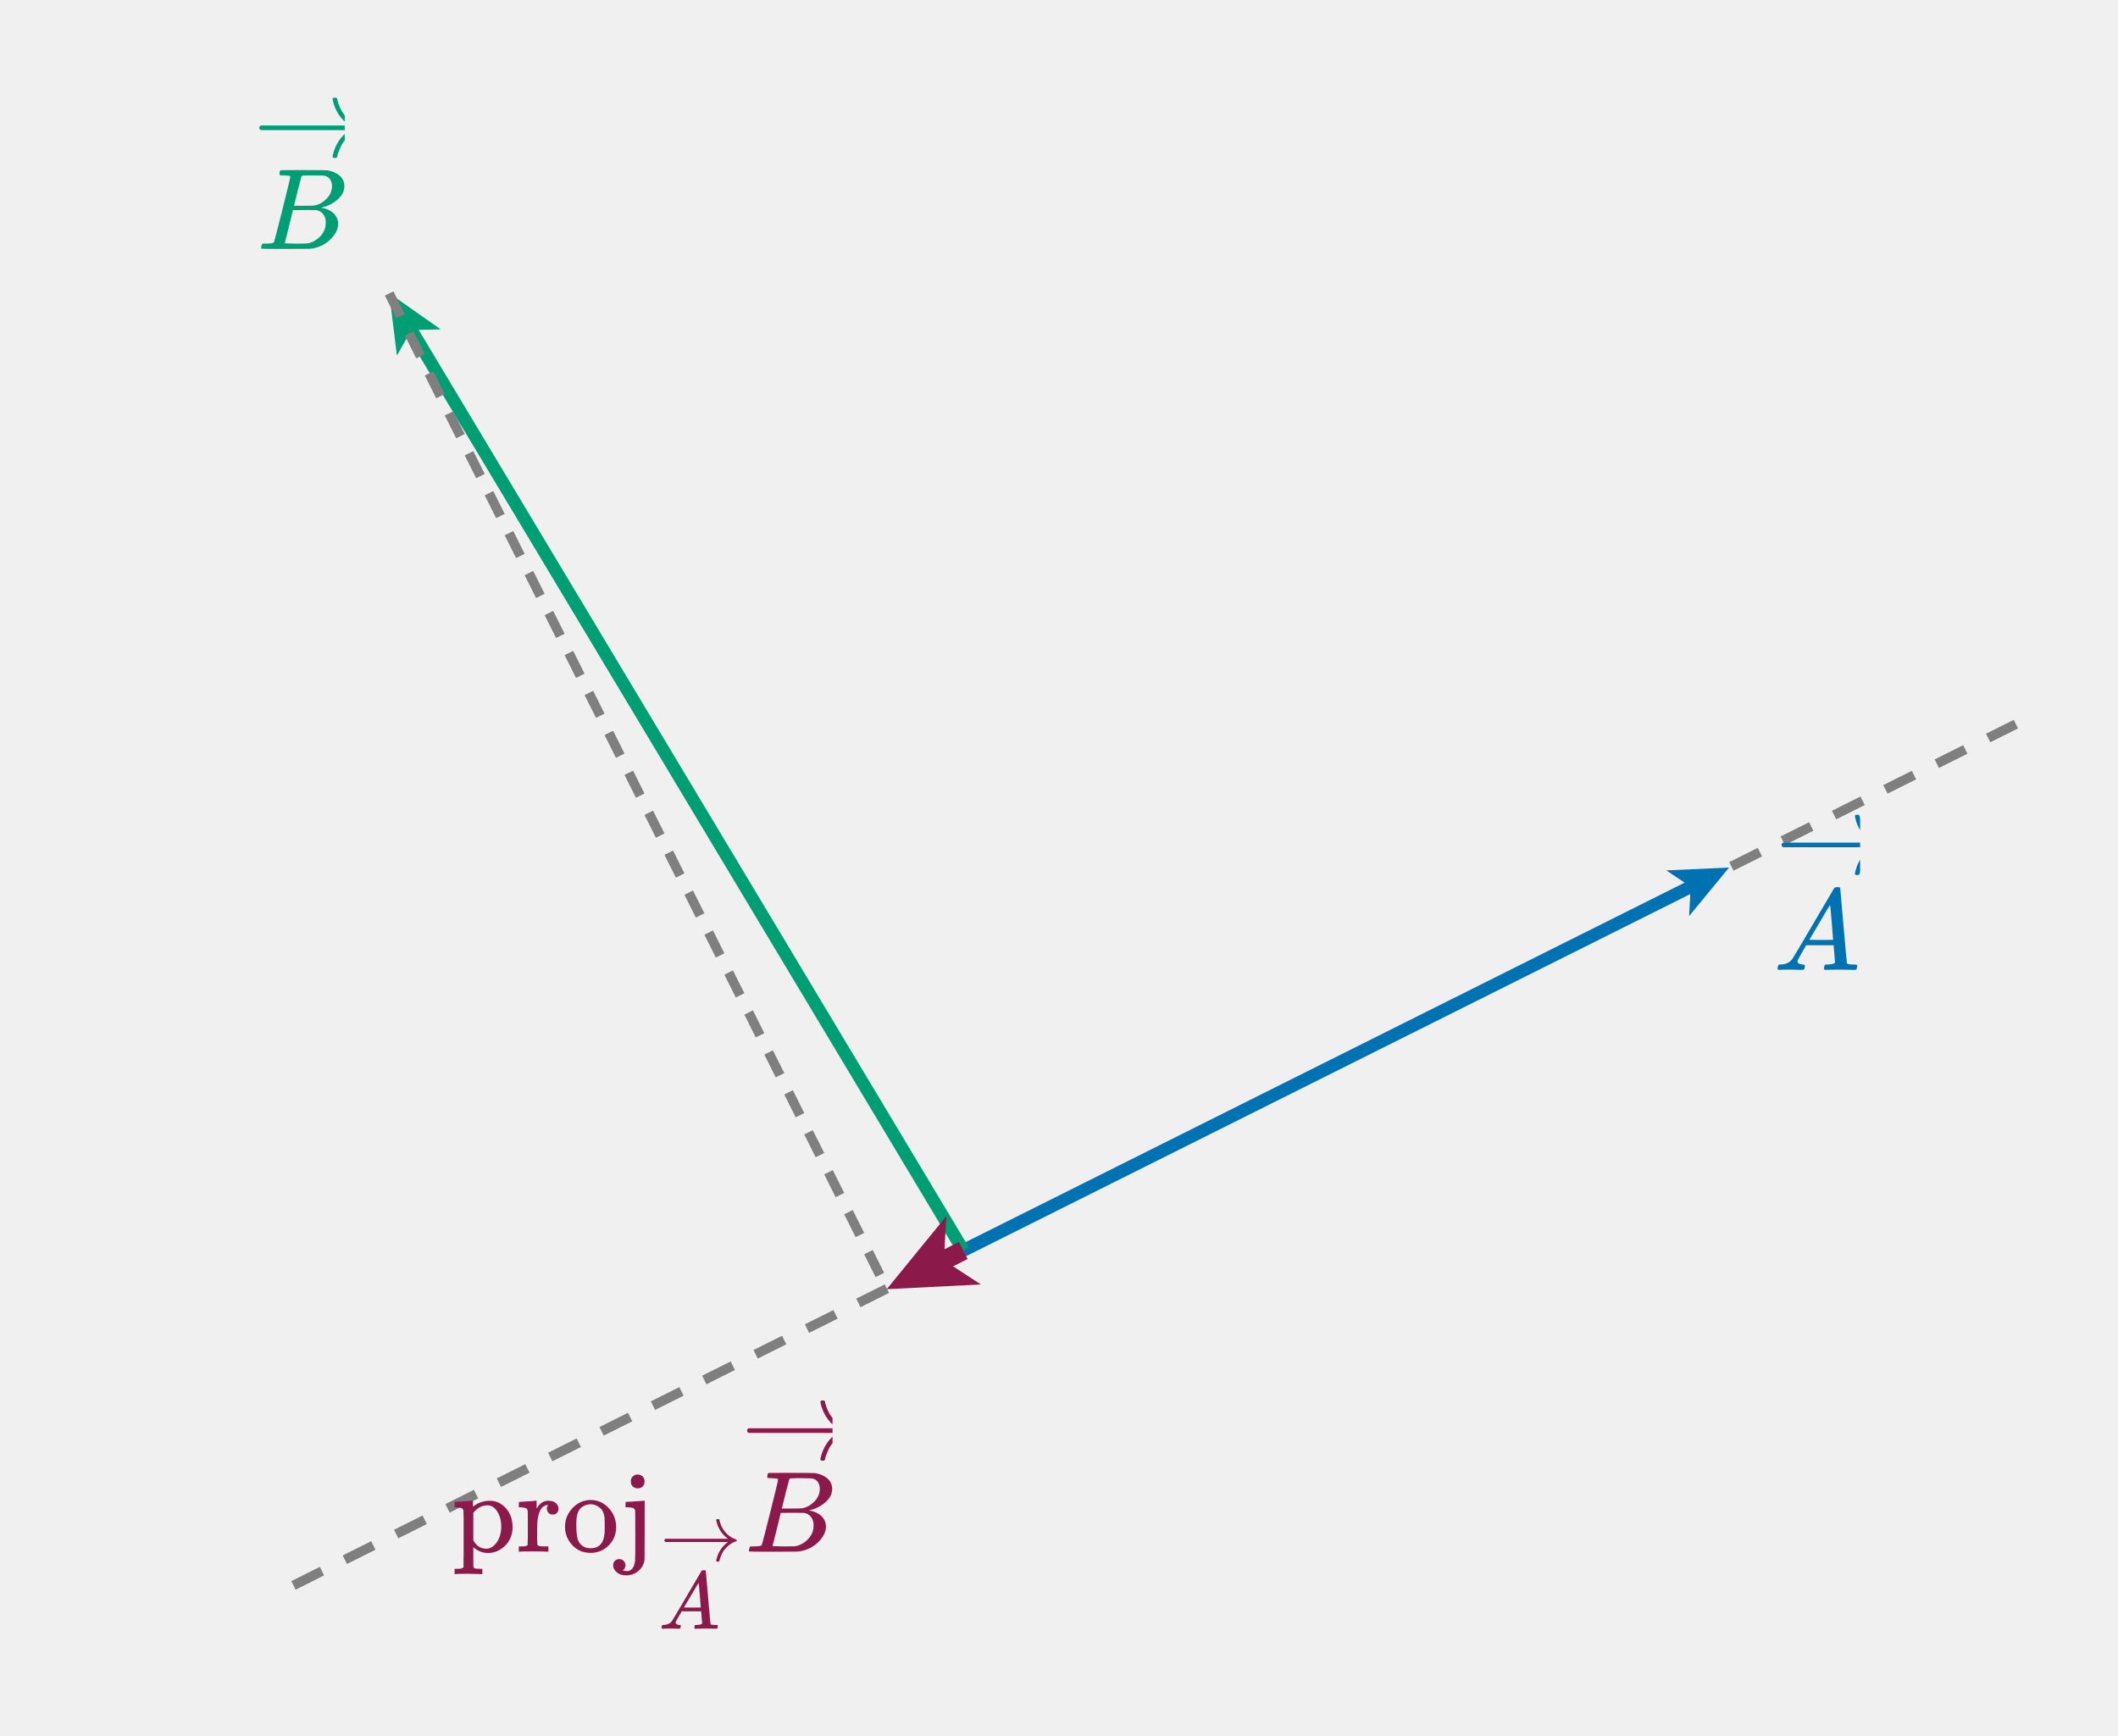
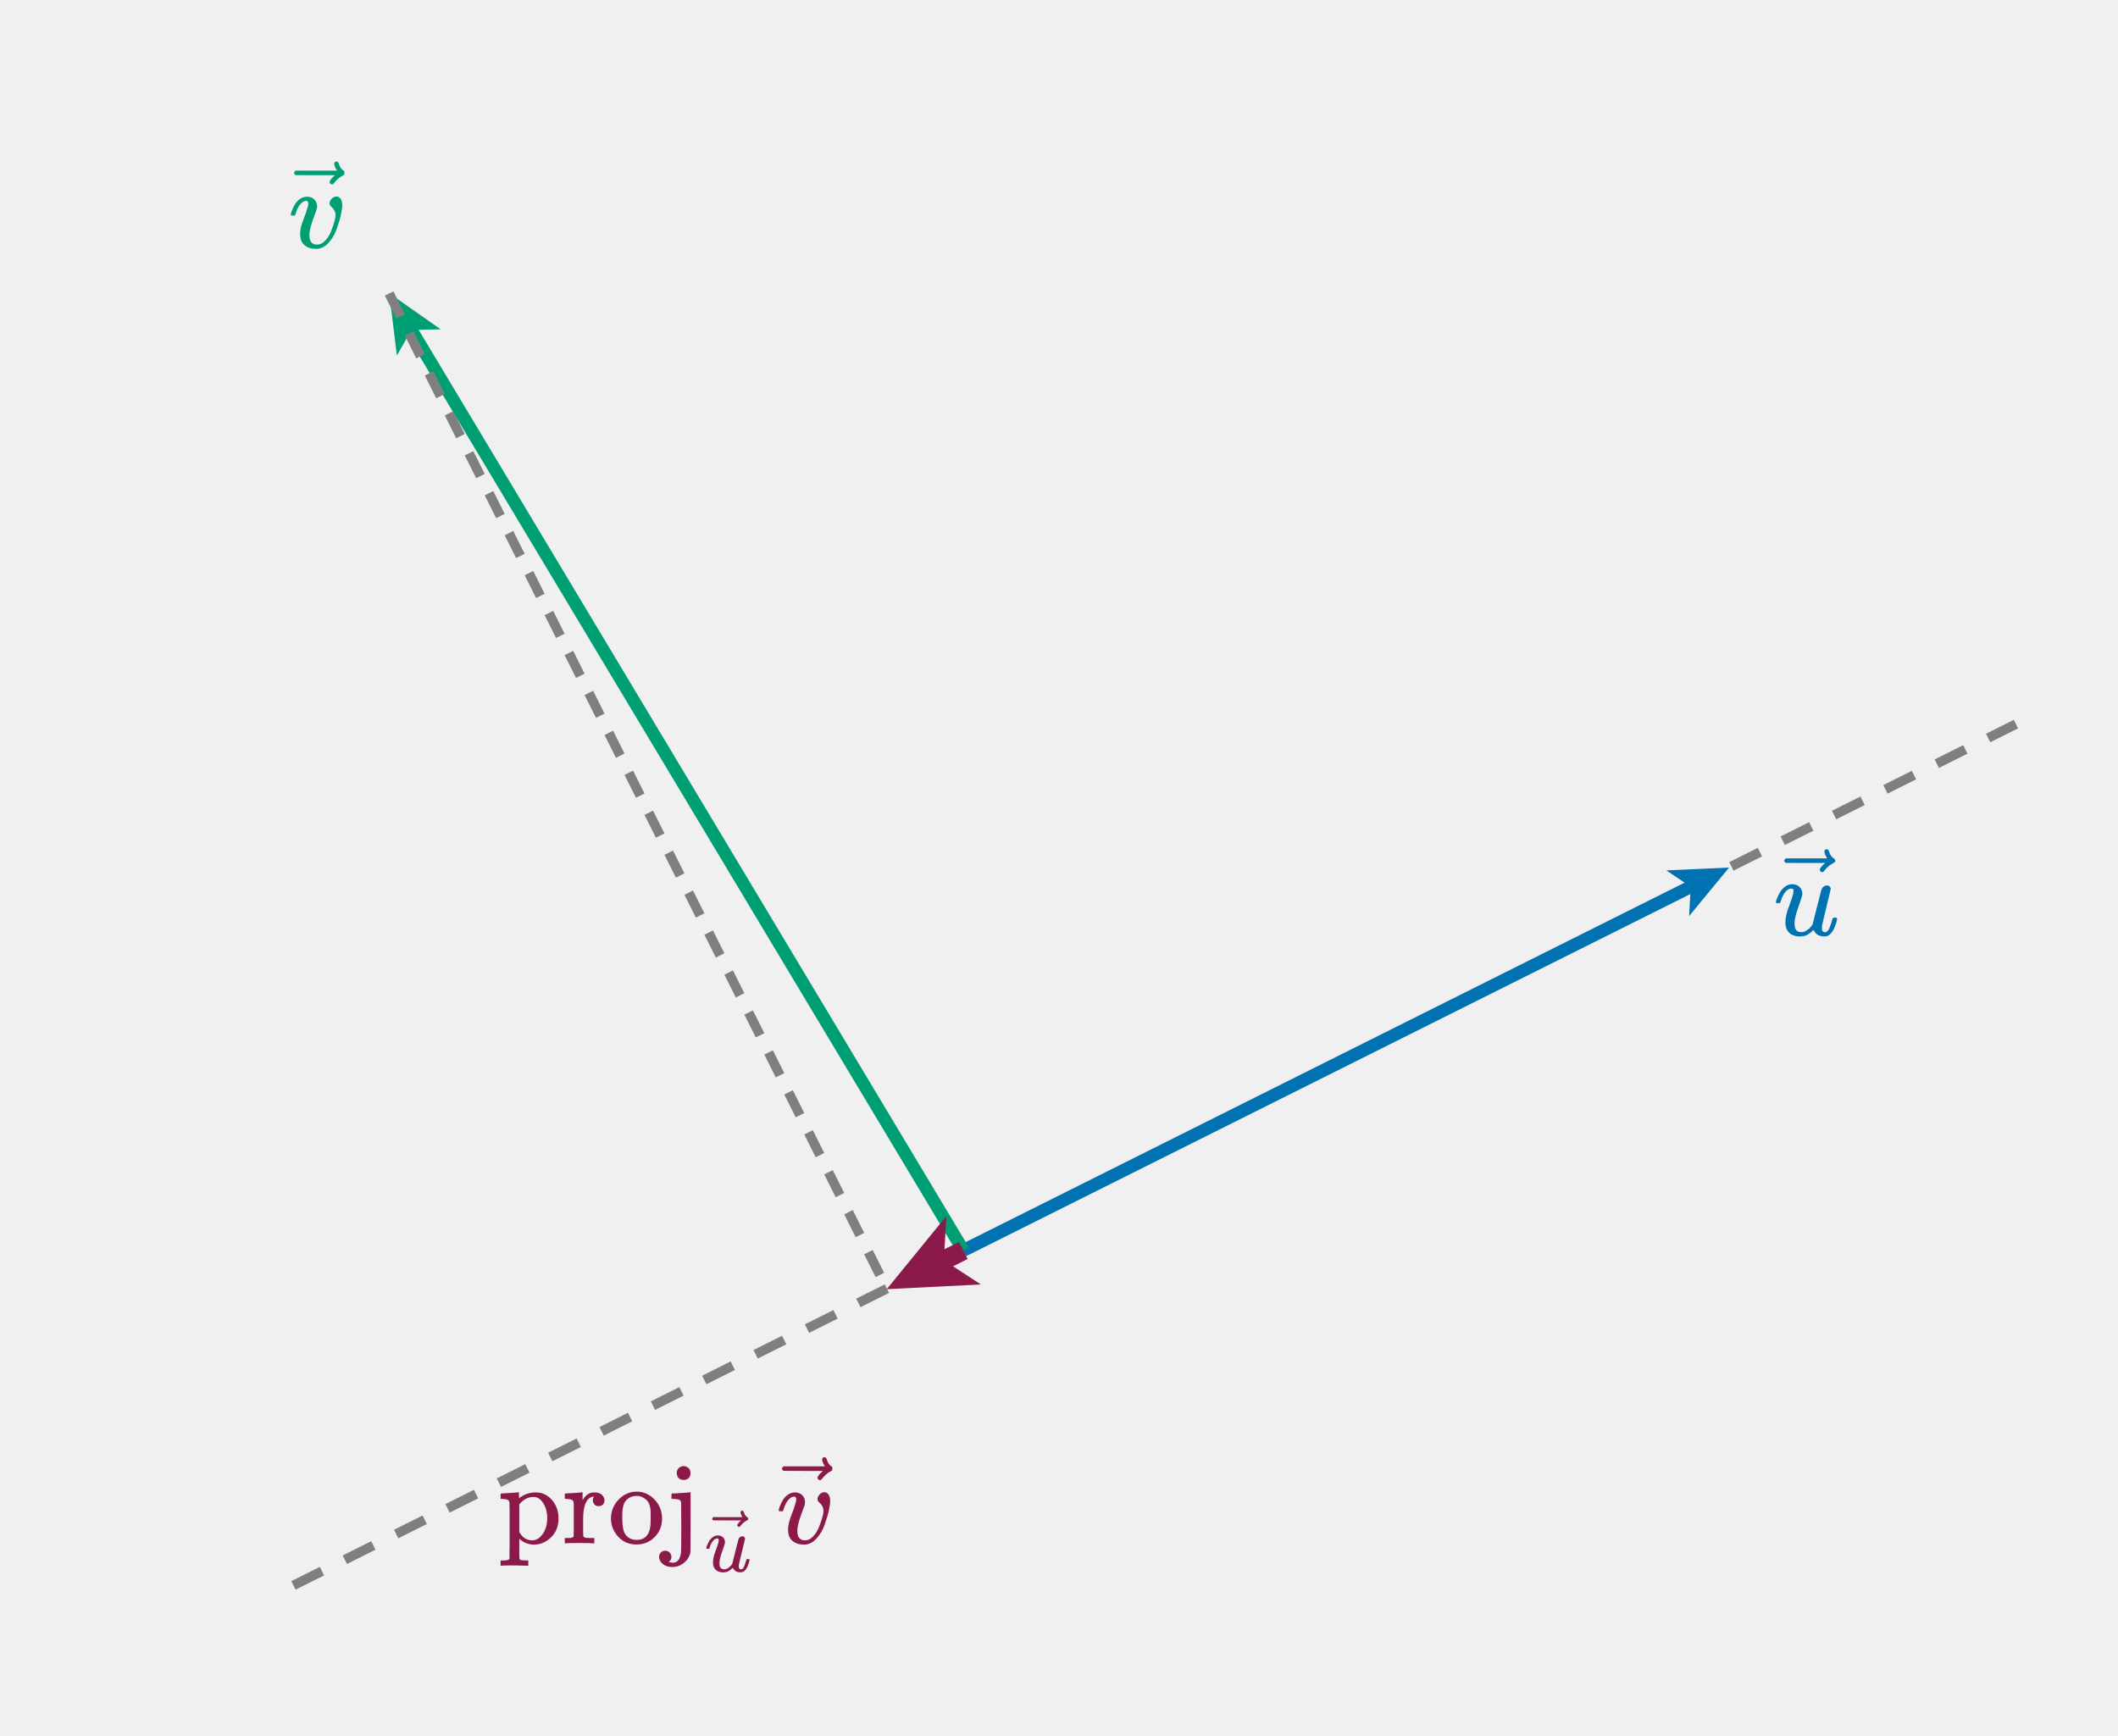
<svg xmlns="http://www.w3.org/2000/svg" xmlns:xlink="http://www.w3.org/1999/xlink" id="prefigure-m2b-1b-figure" width="332" height="272" viewBox="0 0 332 272">
  <defs>
    <clipPath id="prefigure-m2b-1b-__clipPath-0">
      <rect x="16.0" y="16.0" width="300.0" height="240.0" />
    </clipPath>
    <clipPath id="prefigure-m2b-1b-__clipPath-1">
      <rect x="16.0" y="16.0" width="300.0" height="240.0" />
    </clipPath>
    <marker id="prefigure-m2b-1b-arrow-head-end-2_None_24_60-h0072B2" markerWidth="9.0" markerHeight="8.0" markerUnits="userSpaceOnUse" orient="auto" refX="6.5" refY="4.0">
      <path d="M 9.0 4.0L 0.0 8.0L 1.7 5.0L 1.7 3.0L 0.0 0.0Z" fill="#0072B2" stroke="none" />
    </marker>
    <marker id="prefigure-m2b-1b-arrow-head-end-2_None_24_60-h0072B2-outline" markerWidth="13.0" markerHeight="12.0" markerUnits="userSpaceOnUse" orient="auto" refX="8.5" refY="6.0">
      <path d="M 11.8 7.8 L 2.8 11.8 A 2 2 0 0 1 0.0 10.0 L 0.0 2.0 A 2 2 0 0 1 2.8 0.2 L 11.8 4.2 A 2 2 0 0 1 11.8 7.8 Z" fill="white" stroke="none" />
    </marker>
    <marker id="prefigure-m2b-1b-arrow-head-end-2_None_24_60-h009E73" markerWidth="9.0" markerHeight="8.0" markerUnits="userSpaceOnUse" orient="auto" refX="6.5" refY="4.0">
      <path d="M 9.0 4.0L 0.0 8.0L 1.7 5.0L 1.7 3.0L 0.0 0.0Z" fill="#009E73" stroke="none" />
    </marker>
    <marker id="prefigure-m2b-1b-arrow-head-end-2_None_24_60-h009E73-outline" markerWidth="13.0" markerHeight="12.0" markerUnits="userSpaceOnUse" orient="auto" refX="8.5" refY="6.0">
      <path d="M 11.8 7.8 L 2.8 11.8 A 2 2 0 0 1 0.0 10.0 L 0.0 2.0 A 2 2 0 0 1 2.8 0.2 L 11.8 4.2 A 2 2 0 0 1 11.8 7.8 Z" fill="white" stroke="none" />
    </marker>
    <marker id="prefigure-m2b-1b-arrow-head-end-3_None_24_60-h8B1A4A" markerWidth="13.5" markerHeight="12.0" markerUnits="userSpaceOnUse" orient="auto" refX="9.8" refY="6.0">
      <path d="M 13.5 6.0L 0.0 12.0L 2.6 7.5L 2.6 4.5L 0.0 0.0Z" fill="#8B1A4A" stroke="none" />
    </marker>
    <marker id="prefigure-m2b-1b-arrow-head-end-3_None_24_60-h8B1A4A-outline" markerWidth="17.5" markerHeight="16.0" markerUnits="userSpaceOnUse" orient="auto" refX="11.8" refY="8.0">
      <path d="M 16.3 9.8 L 2.8 15.8 A 2 2 0 0 1 0.0 14.0 L 0.0 2.0 A 2 2 0 0 1 2.8 0.2 L 16.3 6.2 A 2 2 0 0 1 16.3 9.8 Z" fill="white" stroke="none" />
    </marker>
    <marker id="prefigure-m2b-1b-arrow-head-start-2_None_24_60-h0072B2" markerWidth="9.0" markerHeight="8.0" markerUnits="userSpaceOnUse" orient="auto" refX="2.5" refY="4.0">
      <g transform="rotate(180, 4.5, 4.0)">
        <path d="M 9.0 4.0L 0.0 8.0L 1.7 5.0L 1.7 3.0L 0.0 0.0Z" fill="#0072B2" stroke="none" />
      </g>
    </marker>
    <marker id="prefigure-m2b-1b-arrow-head-start-2_None_24_60-h0072B2-outline" markerWidth="13.0" markerHeight="12.0" markerUnits="userSpaceOnUse" orient="auto" refX="4.5" refY="6.0">
      <g transform="rotate(180, 6.5, 6.0)">
        <path d="M 11.8 7.8 L 2.8 11.8 A 2 2 0 0 1 0.0 10.0 L 0.0 2.0 A 2 2 0 0 1 2.8 0.2 L 11.8 4.2 A 2 2 0 0 1 11.8 7.8 Z" fill="white" stroke="none" />
      </g>
    </marker>
    <marker id="prefigure-m2b-1b-arrow-head-start-2_None_24_60-h009E73" markerWidth="9.0" markerHeight="8.0" markerUnits="userSpaceOnUse" orient="auto" refX="2.5" refY="4.0">
      <g transform="rotate(180, 4.5, 4.0)">
        <path d="M 9.0 4.0L 0.0 8.0L 1.7 5.0L 1.7 3.0L 0.0 0.0Z" fill="#009E73" stroke="none" />
      </g>
    </marker>
    <marker id="prefigure-m2b-1b-arrow-head-start-2_None_24_60-h009E73-outline" markerWidth="13.0" markerHeight="12.0" markerUnits="userSpaceOnUse" orient="auto" refX="4.5" refY="6.0">
      <g transform="rotate(180, 6.5, 6.0)">
        <path d="M 11.8 7.8 L 2.8 11.8 A 2 2 0 0 1 0.0 10.0 L 0.0 2.0 A 2 2 0 0 1 2.8 0.2 L 11.8 4.2 A 2 2 0 0 1 11.8 7.8 Z" fill="white" stroke="none" />
      </g>
    </marker>
    <marker id="prefigure-m2b-1b-arrow-head-start-3_None_24_60-h8B1A4A" markerWidth="13.5" markerHeight="12.0" markerUnits="userSpaceOnUse" orient="auto" refX="3.7" refY="6.0">
      <g transform="rotate(180, 6.75, 6.0)">
        <path d="M 13.5 6.0L 0.0 12.0L 2.6 7.5L 2.6 4.5L 0.0 0.0Z" fill="#8B1A4A" stroke="none" />
      </g>
    </marker>
    <marker id="prefigure-m2b-1b-arrow-head-start-3_None_24_60-h8B1A4A-outline" markerWidth="17.5" markerHeight="16.0" markerUnits="userSpaceOnUse" orient="auto" refX="5.7" refY="8.0">
      <g transform="rotate(180, 8.75, 8.0)">
        <path d="M 16.3 9.8 L 2.8 15.8 A 2 2 0 0 1 0.0 14.0 L 0.0 2.0 A 2 2 0 0 1 2.8 0.2 L 16.3 6.2 A 2 2 0 0 1 16.3 9.8 Z" fill="white" stroke="none" />
      </g>
    </marker>
  </defs>
  <line id="prefigure-m2b-1b-pb-axis" x1="46.0" y1="248.5" x2="316.0" y2="113.5" stroke="#7F7F7F" stroke-width="1.5" stroke-dasharray="5 4" fill="none" />
  <path id="prefigure-m2b-1b-pb-A" stroke="#0072B2" stroke-width="2" fill="none" marker-end="url(#prefigure-m2b-1b-arrow-head-end-2_None_24_60-h0072B2)" d="M 151.0 196.0 L 268.8 137.1" />
  <path id="prefigure-m2b-1b-pb-B" stroke="#009E73" stroke-width="2" fill="none" marker-end="url(#prefigure-m2b-1b-arrow-head-end-2_None_24_60-h009E73)" d="M 151.0 196.0 L 62.3 48.1" />
  <path id="prefigure-m2b-1b-pb-P" stroke="#8B1A4A" stroke-width="3" fill="none" marker-end="url(#prefigure-m2b-1b-arrow-head-end-3_None_24_60-h8B1A4A)" d="M 151.0 196.0 L 142.3 200.4" />
  <line id="prefigure-m2b-1b-pb-drop" x1="61.0" y1="46.0" x2="139.0" y2="202.0" stroke="#7F7F7F" stroke-width="1.5" stroke-dasharray="4 3" fill="none" />
-   <g id="prefigure-m2b-1b-pb-Al" transform="translate(278.0,139.0) translate(0.0,-13.1)">
+   <g id="prefigure-m2b-1b-pb-Al" transform="translate(278.0,139.0) translate(0.0,-7.7)">
    <g id="prefigure-m2b-1b-__g-0">
-       <svg style="vertical-align: 0.000px; color:#0072B2" width="13.576px" height="26.120px" role="img" focusable="false" viewBox="0 -1443 750 1443" x="0.0" y="0.0">
+       <svg style="vertical-align: -0.200px; color:#0072B2" width="10.352px" height="15.496px" role="img" focusable="false" viewBox="0 -845 572 856" x="0.0" y="0.0">
        <defs>
-           <path id="prefigure-m2b-1b-MJX-2-TEX-I-1D434" d="M208 74Q208 50 254 46Q272 46 272 35Q272 34 270 22Q267 8 264 4T251 0Q249 0 239 0T205 1T141 2Q70 2 50 0H42Q35 7 35 11Q37 38 48 46H62Q132 49 164 96Q170 102 345 401T523 704Q530 716 547 716H555H572Q578 707 578 706L606 383Q634 60 636 57Q641 46 701 46Q726 46 726 36Q726 34 723 22Q720 7 718 4T704 0Q701 0 690 0T651 1T578 2Q484 2 455 0H443Q437 6 437 9T439 27Q443 40 445 43L449 46H469Q523 49 533 63L521 213H283L249 155Q208 86 208 74ZM516 260Q516 271 504 416T490 562L463 519Q447 492 400 412L310 260L413 259Q516 259 516 260Z" />
-           <path id="prefigure-m2b-1b-MJX-2-TEX-N-2192" d="M56 237T56 250T70 270H835Q719 357 692 493Q692 494 692 496T691 499Q691 511 708 511H711Q720 511 723 510T729 506T732 497T735 481T743 456Q765 389 816 336T935 261Q944 258 944 250Q944 244 939 241T915 231T877 212Q836 186 806 152T761 85T740 35T732 4Q730 -6 727 -8T711 -11Q691 -11 691 0Q691 7 696 25Q728 151 835 230H70Q56 237 56 250Z" />
+           <path id="prefigure-m2b-1b-MJX-2-TEX-I-1D462" d="M21 287Q21 295 30 318T55 370T99 420T158 442Q204 442 227 417T250 358Q250 340 216 246T182 105Q182 62 196 45T238 27T291 44T328 78L339 95Q341 99 377 247Q407 367 413 387T427 416Q444 431 463 431Q480 431 488 421T496 402L420 84Q419 79 419 68Q419 43 426 35T447 26Q469 29 482 57T512 145Q514 153 532 153Q551 153 551 144Q550 139 549 130T540 98T523 55T498 17T462 -8Q454 -10 438 -10Q372 -10 347 46Q345 45 336 36T318 21T296 6T267 -6T233 -11Q189 -11 155 7Q103 38 103 113Q103 170 138 262T173 379Q173 380 173 381Q173 390 173 393T169 400T158 404H154Q131 404 112 385T82 344T65 302T57 280Q55 278 41 278H27Q21 284 21 287Z" />
+           <path id="prefigure-m2b-1b-MJX-2-TEX-N-20D7" d="M377 694Q377 702 382 708T397 714Q404 714 409 709Q414 705 419 690Q429 653 460 633Q471 626 471 615Q471 606 468 603T454 594Q411 572 379 531Q377 529 374 525T369 519T364 517T357 516Q350 516 344 521T337 536Q337 555 384 595H213L42 596Q29 605 29 615Q29 622 42 635H401Q377 673 377 694Z" />
        </defs>
        <g stroke="currentColor" fill="currentColor" stroke-width="0" transform="scale(1,-1)">
          <g data-mml-node="math">
-             <g data-mml-node="mover" data-semantic-type="overscore" data-semantic-role="latinletter" data-semantic-id="2" data-semantic-children="0,1" data-semantic-speech="ModifyingAbove upper A With right arrow">
-               <g data-mml-node="mi" data-semantic-type="identifier" data-semantic-role="latinletter" data-semantic-font="italic" data-semantic-annotation="clearspeak:simple" data-semantic-id="0" data-semantic-parent="2" data-semantic-speech="upper A" data-semantic-prefix="Base">
-                 <use data-c="1D434" xlink:href="#prefigure-m2b-1b-MJX-2-TEX-I-1D434" />
-               </g>
-               <g data-mml-node="mo" data-semantic-type="relation" data-semantic-role="overaccent" data-semantic-annotation="accent:arrow" data-semantic-id="1" data-semantic-parent="2" data-semantic-speech="right arrow" data-semantic-prefix="Overscript" transform="translate(514,832) translate(-500 0)">
-                 <use data-c="2192" xlink:href="#prefigure-m2b-1b-MJX-2-TEX-N-2192" />
+             <g data-mml-node="TeXAtom" data-mjx-texclass="ORD">
+               <g data-mml-node="mover" data-semantic-type="overscore" data-semantic-role="latinletter" data-semantic-id="2" data-semantic-children="0,1" data-semantic-attributes="texclass:ORD" data-semantic-speech="ModifyingAbove u With right arrow">
+                 <g data-mml-node="mi" data-semantic-type="identifier" data-semantic-role="latinletter" data-semantic-font="italic" data-semantic-annotation="clearspeak:simple" data-semantic-id="0" data-semantic-parent="2" data-semantic-speech="u" data-semantic-prefix="Base">
+                   <use data-c="1D462" xlink:href="#prefigure-m2b-1b-MJX-2-TEX-I-1D462" />
+                 </g>
+                 <g data-mml-node="mo" data-semantic-type="relation" data-semantic-role="overaccent" data-semantic-annotation="accent:arrow" data-semantic-id="1" data-semantic-parent="2" data-semantic-speech="right arrow" data-semantic-prefix="Overscript" transform="translate(313.8,31) translate(-250 0)">
+                   <use data-c="20D7" xlink:href="#prefigure-m2b-1b-MJX-2-TEX-N-20D7" />
+                 </g>
              </g>
            </g>
          </g>
        </g>
      </svg>
    </g>
  </g>
-   <g id="prefigure-m2b-1b-pb-Bl" transform="translate(54.0,39.0) translate(-13.7,-25.5)">
+   <g id="prefigure-m2b-1b-pb-Bl" transform="translate(54.0,39.0) translate(-8.8,-15.5)">
    <g id="prefigure-m2b-1b-__g-1">
-       <svg style="vertical-align: 0.000px; color:#009E73" width="13.736px" height="25.520px" role="img" focusable="false" viewBox="0 -1410 759 1410" x="0.0" y="0.0">
+       <svg style="vertical-align: -0.200px; color:#009E73" width="8.776px" height="15.512px" role="img" focusable="false" viewBox="0 -846 485 857" x="0.0" y="0.0">
        <defs>
-           <path id="prefigure-m2b-1b-MJX-3-TEX-I-1D435" d="M231 637Q204 637 199 638T194 649Q194 676 205 682Q206 683 335 683Q594 683 608 681Q671 671 713 636T756 544Q756 480 698 429T565 360L555 357Q619 348 660 311T702 219Q702 146 630 78T453 1Q446 0 242 0Q42 0 39 2Q35 5 35 10Q35 17 37 24Q42 43 47 45Q51 46 62 46H68Q95 46 128 49Q142 52 147 61Q150 65 219 339T288 628Q288 635 231 637ZM649 544Q649 574 634 600T585 634Q578 636 493 637Q473 637 451 637T416 636H403Q388 635 384 626Q382 622 352 506Q352 503 351 500L320 374H401Q482 374 494 376Q554 386 601 434T649 544ZM595 229Q595 273 572 302T512 336Q506 337 429 337Q311 337 310 336Q310 334 293 263T258 122L240 52Q240 48 252 48T333 46Q422 46 429 47Q491 54 543 105T595 229Z" />
-           <path id="prefigure-m2b-1b-MJX-3-TEX-N-2192" d="M56 237T56 250T70 270H835Q719 357 692 493Q692 494 692 496T691 499Q691 511 708 511H711Q720 511 723 510T729 506T732 497T735 481T743 456Q765 389 816 336T935 261Q944 258 944 250Q944 244 939 241T915 231T877 212Q836 186 806 152T761 85T740 35T732 4Q730 -6 727 -8T711 -11Q691 -11 691 0Q691 7 696 25Q728 151 835 230H70Q56 237 56 250Z" />
+           <path id="prefigure-m2b-1b-MJX-3-TEX-I-1D463" d="M173 380Q173 405 154 405Q130 405 104 376T61 287Q60 286 59 284T58 281T56 279T53 278T49 278T41 278H27Q21 284 21 287Q21 294 29 316T53 368T97 419T160 441Q202 441 225 417T249 361Q249 344 246 335Q246 329 231 291T200 202T182 113Q182 86 187 69Q200 26 250 26Q287 26 319 60T369 139T398 222T409 277Q409 300 401 317T383 343T365 361T357 383Q357 405 376 424T417 443Q436 443 451 425T467 367Q467 340 455 284T418 159T347 40T241 -11Q177 -11 139 22Q102 54 102 117Q102 148 110 181T151 298Q173 362 173 380Z" />
+           <path id="prefigure-m2b-1b-MJX-3-TEX-N-20D7" d="M377 694Q377 702 382 708T397 714Q404 714 409 709Q414 705 419 690Q429 653 460 633Q471 626 471 615Q471 606 468 603T454 594Q411 572 379 531Q377 529 374 525T369 519T364 517T357 516Q350 516 344 521T337 536Q337 555 384 595H213L42 596Q29 605 29 615Q29 622 42 635H401Q377 673 377 694Z" />
        </defs>
        <g stroke="currentColor" fill="currentColor" stroke-width="0" transform="scale(1,-1)">
          <g data-mml-node="math">
-             <g data-mml-node="mover" data-semantic-type="overscore" data-semantic-role="latinletter" data-semantic-id="2" data-semantic-children="0,1" data-semantic-speech="ModifyingAbove upper B With right arrow">
-               <g data-mml-node="mi" data-semantic-type="identifier" data-semantic-role="latinletter" data-semantic-font="italic" data-semantic-annotation="clearspeak:simple" data-semantic-id="0" data-semantic-parent="2" data-semantic-speech="upper B" data-semantic-prefix="Base">
-                 <use data-c="1D435" xlink:href="#prefigure-m2b-1b-MJX-3-TEX-I-1D435" />
-               </g>
-               <g data-mml-node="mo" data-semantic-type="relation" data-semantic-role="overaccent" data-semantic-annotation="accent:arrow" data-semantic-id="1" data-semantic-parent="2" data-semantic-speech="right arrow" data-semantic-prefix="Overscript" transform="translate(462.8,799) translate(-500 0)">
-                 <use data-c="2192" xlink:href="#prefigure-m2b-1b-MJX-3-TEX-N-2192" />
+             <g data-mml-node="TeXAtom" data-mjx-texclass="ORD">
+               <g data-mml-node="mover" data-semantic-type="overscore" data-semantic-role="latinletter" data-semantic-id="2" data-semantic-children="0,1" data-semantic-attributes="texclass:ORD" data-semantic-speech="ModifyingAbove v With right arrow">
+                 <g data-mml-node="mi" data-semantic-type="identifier" data-semantic-role="latinletter" data-semantic-font="italic" data-semantic-annotation="clearspeak:simple" data-semantic-id="0" data-semantic-parent="2" data-semantic-speech="v" data-semantic-prefix="Base">
+                   <use data-c="1D463" xlink:href="#prefigure-m2b-1b-MJX-3-TEX-I-1D463" />
+                 </g>
+                 <g data-mml-node="mo" data-semantic-type="relation" data-semantic-role="overaccent" data-semantic-annotation="accent:arrow" data-semantic-id="1" data-semantic-parent="2" data-semantic-speech="right arrow" data-semantic-prefix="Overscript" transform="translate(270.3,32) translate(-250 0)">
+                   <use data-c="20D7" xlink:href="#prefigure-m2b-1b-MJX-3-TEX-N-20D7" />
+                 </g>
              </g>
            </g>
          </g>
        </g>
      </svg>
    </g>
  </g>
-   <g id="prefigure-m2b-1b-pb-Pl" transform="translate(130.5,236.5) translate(-59.6,-18.8)">
+   <g id="prefigure-m2b-1b-pb-Pl" transform="translate(130.5,236.5) translate(-52.4,-9.9)">
    <g id="prefigure-m2b-1b-__g-2">
-       <svg style="vertical-align: -12.064px; color:#8B1A4A" width="59.600px" height="37.592px" role="img" focusable="false" viewBox="0 -1410 3293 2076.8" x="0.0" y="0.0">
+       <svg style="vertical-align: -4.552px; color:#8B1A4A" width="52.368px" height="19.864px" role="img" focusable="false" viewBox="0 -846 2893.1 1097.7" x="0.0" y="0.0">
        <defs>
          <path id="prefigure-m2b-1b-MJX-4-TEX-N-70" d="M36 -148H50Q89 -148 97 -134V-126Q97 -119 97 -107T97 -77T98 -38T98 6T98 55T98 106Q98 140 98 177T98 243T98 296T97 335T97 351Q94 370 83 376T38 385H20V408Q20 431 22 431L32 432Q42 433 61 434T98 436Q115 437 135 438T165 441T176 442H179V416L180 390L188 397Q247 441 326 441Q407 441 464 377T522 216Q522 115 457 52T310 -11Q242 -11 190 33L182 40V-45V-101Q182 -128 184 -134T195 -145Q216 -148 244 -148H260V-194H252L228 -193Q205 -192 178 -192T140 -191Q37 -191 28 -194H20V-148H36ZM424 218Q424 292 390 347T305 402Q234 402 182 337V98Q222 26 294 26Q345 26 384 80T424 218Z" />
          <path id="prefigure-m2b-1b-MJX-4-TEX-N-72" d="M36 46H50Q89 46 97 60V68Q97 77 97 91T98 122T98 161T98 203Q98 234 98 269T98 328L97 351Q94 370 83 376T38 385H20V408Q20 431 22 431L32 432Q42 433 60 434T96 436Q112 437 131 438T160 441T171 442H174V373Q213 441 271 441H277Q322 441 343 419T364 373Q364 352 351 337T313 322Q288 322 276 338T263 372Q263 381 265 388T270 400T273 405Q271 407 250 401Q234 393 226 386Q179 341 179 207V154Q179 141 179 127T179 101T180 81T180 66V61Q181 59 183 57T188 54T193 51T200 49T207 48T216 47T225 47T235 46T245 46H276V0H267Q249 3 140 3Q37 3 28 0H20V46H36Z" />
          <path id="prefigure-m2b-1b-MJX-4-TEX-N-6F" d="M28 214Q28 309 93 378T250 448Q340 448 405 380T471 215Q471 120 407 55T250 -10Q153 -10 91 57T28 214ZM250 30Q372 30 372 193V225V250Q372 272 371 288T364 326T348 362T317 390T268 410Q263 411 252 411Q222 411 195 399Q152 377 139 338T126 246V226Q126 130 145 91Q177 30 250 30Z" />
          <path id="prefigure-m2b-1b-MJX-4-TEX-N-6A" d="M98 609Q98 637 116 653T160 669Q183 667 200 652T217 609Q217 579 200 564T158 549Q133 549 116 564T98 609ZM28 -163Q58 -168 64 -168Q124 -168 135 -77Q137 -65 137 141T136 353Q132 371 120 377T72 385H52V408Q52 431 54 431L58 432Q62 432 70 432T87 433T108 434T133 436Q151 437 171 438T202 441T214 442H218V184Q217 -36 217 -59T211 -98Q195 -145 153 -175T58 -205Q9 -205 -23 -179T-55 -117Q-55 -94 -40 -79T-2 -64T36 -79T52 -118Q52 -143 28 -163Z" />
-           <path id="prefigure-m2b-1b-MJX-4-TEX-I-1D434" d="M208 74Q208 50 254 46Q272 46 272 35Q272 34 270 22Q267 8 264 4T251 0Q249 0 239 0T205 1T141 2Q70 2 50 0H42Q35 7 35 11Q37 38 48 46H62Q132 49 164 96Q170 102 345 401T523 704Q530 716 547 716H555H572Q578 707 578 706L606 383Q634 60 636 57Q641 46 701 46Q726 46 726 36Q726 34 723 22Q720 7 718 4T704 0Q701 0 690 0T651 1T578 2Q484 2 455 0H443Q437 6 437 9T439 27Q443 40 445 43L449 46H469Q523 49 533 63L521 213H283L249 155Q208 86 208 74ZM516 260Q516 271 504 416T490 562L463 519Q447 492 400 412L310 260L413 259Q516 259 516 260Z" />
-           <path id="prefigure-m2b-1b-MJX-4-TEX-N-2192" d="M56 237T56 250T70 270H835Q719 357 692 493Q692 494 692 496T691 499Q691 511 708 511H711Q720 511 723 510T729 506T732 497T735 481T743 456Q765 389 816 336T935 261Q944 258 944 250Q944 244 939 241T915 231T877 212Q836 186 806 152T761 85T740 35T732 4Q730 -6 727 -8T711 -11Q691 -11 691 0Q691 7 696 25Q728 151 835 230H70Q56 237 56 250Z" />
+           <path id="prefigure-m2b-1b-MJX-4-TEX-I-1D462" d="M21 287Q21 295 30 318T55 370T99 420T158 442Q204 442 227 417T250 358Q250 340 216 246T182 105Q182 62 196 45T238 27T291 44T328 78L339 95Q341 99 377 247Q407 367 413 387T427 416Q444 431 463 431Q480 431 488 421T496 402L420 84Q419 79 419 68Q419 43 426 35T447 26Q469 29 482 57T512 145Q514 153 532 153Q551 153 551 144Q550 139 549 130T540 98T523 55T498 17T462 -8Q454 -10 438 -10Q372 -10 347 46Q345 45 336 36T318 21T296 6T267 -6T233 -11Q189 -11 155 7Q103 38 103 113Q103 170 138 262T173 379Q173 380 173 381Q173 390 173 393T169 400T158 404H154Q131 404 112 385T82 344T65 302T57 280Q55 278 41 278H27Q21 284 21 287Z" />
+           <path id="prefigure-m2b-1b-MJX-4-TEX-N-20D7" d="M377 694Q377 702 382 708T397 714Q404 714 409 709Q414 705 419 690Q429 653 460 633Q471 626 471 615Q471 606 468 603T454 594Q411 572 379 531Q377 529 374 525T369 519T364 517T357 516Q350 516 344 521T337 536Q337 555 384 595H213L42 596Q29 605 29 615Q29 622 42 635H401Q377 673 377 694Z" />
          <path id="prefigure-m2b-1b-MJX-4-TEX-N-2062" d="" />
-           <path id="prefigure-m2b-1b-MJX-4-TEX-I-1D435" d="M231 637Q204 637 199 638T194 649Q194 676 205 682Q206 683 335 683Q594 683 608 681Q671 671 713 636T756 544Q756 480 698 429T565 360L555 357Q619 348 660 311T702 219Q702 146 630 78T453 1Q446 0 242 0Q42 0 39 2Q35 5 35 10Q35 17 37 24Q42 43 47 45Q51 46 62 46H68Q95 46 128 49Q142 52 147 61Q150 65 219 339T288 628Q288 635 231 637ZM649 544Q649 574 634 600T585 634Q578 636 493 637Q473 637 451 637T416 636H403Q388 635 384 626Q382 622 352 506Q352 503 351 500L320 374H401Q482 374 494 376Q554 386 601 434T649 544ZM595 229Q595 273 572 302T512 336Q506 337 429 337Q311 337 310 336Q310 334 293 263T258 122L240 52Q240 48 252 48T333 46Q422 46 429 47Q491 54 543 105T595 229Z" />
+           <path id="prefigure-m2b-1b-MJX-4-TEX-I-1D463" d="M173 380Q173 405 154 405Q130 405 104 376T61 287Q60 286 59 284T58 281T56 279T53 278T49 278T41 278H27Q21 284 21 287Q21 294 29 316T53 368T97 419T160 441Q202 441 225 417T249 361Q249 344 246 335Q246 329 231 291T200 202T182 113Q182 86 187 69Q200 26 250 26Q287 26 319 60T369 139T398 222T409 277Q409 300 401 317T383 343T365 361T357 383Q357 405 376 424T417 443Q436 443 451 425T467 367Q467 340 455 284T418 159T347 40T241 -11Q177 -11 139 22Q102 54 102 117Q102 148 110 181T151 298Q173 362 173 380Z" />
        </defs>
        <g stroke="currentColor" fill="currentColor" stroke-width="0" transform="scale(1,-1)">
-           <g data-mml-node="math" data-semantic-type="infixop" data-semantic-role="implicit" data-semantic-annotation="clearspeak:unit" data-semantic-id="9" data-semantic-children="4,7" data-semantic-content="8" data-semantic-speech="p r o j Subscript ModifyingAbove upper A With right arrow Baseline ModifyingAbove upper B With right arrow">
-             <g data-mml-node="msub" data-semantic-type="subscript" data-semantic-role="unknown" data-semantic-id="4" data-semantic-children="0,3" data-semantic-parent="9" data-semantic-speech="p r o j Subscript ModifyingAbove upper A With right arrow Baseline">
+           <g data-mml-node="math" data-semantic-type="infixop" data-semantic-role="implicit" data-semantic-annotation="clearspeak:unit" data-semantic-id="9" data-semantic-children="4,7" data-semantic-content="8" data-semantic-speech="p r o j Subscript ModifyingAbove u With right arrow Baseline ModifyingAbove v With right arrow">
+             <g data-mml-node="msub" data-semantic-type="subscript" data-semantic-role="unknown" data-semantic-id="4" data-semantic-children="0,3" data-semantic-parent="9" data-semantic-speech="p r o j Subscript ModifyingAbove u With right arrow Baseline">
              <g data-mml-node="mi" data-semantic-type="identifier" data-semantic-role="unknown" data-semantic-font="normal" data-semantic-id="0" data-semantic-parent="4" data-semantic-speech="p r o j" data-semantic-prefix="Base">
                <use data-c="70" xlink:href="#prefigure-m2b-1b-MJX-4-TEX-N-70" />
                <use data-c="72" xlink:href="#prefigure-m2b-1b-MJX-4-TEX-N-72" transform="translate(556,0)" />
                <use data-c="6F" xlink:href="#prefigure-m2b-1b-MJX-4-TEX-N-6F" transform="translate(948,0)" />
                <use data-c="6A" xlink:href="#prefigure-m2b-1b-MJX-4-TEX-N-6A" transform="translate(1448,0)" />
              </g>
-               <g data-mml-node="TeXAtom" transform="translate(1787,-666.8) scale(0.707)" data-mjx-texclass="ORD">
-                 <g data-mml-node="mover" data-semantic-type="overscore" data-semantic-role="latinletter" data-semantic-id="3" data-semantic-children="1,2" data-semantic-parent="4" data-semantic-attributes="texclass:ORD" data-semantic-speech="ModifyingAbove upper A With right arrow" data-semantic-prefix="Subscript">
-                   <g data-mml-node="mi" data-semantic-type="identifier" data-semantic-role="latinletter" data-semantic-font="italic" data-semantic-annotation="clearspeak:simple" data-semantic-id="1" data-semantic-parent="3" data-semantic-speech="upper A" data-semantic-prefix="Base">
-                     <use data-c="1D434" xlink:href="#prefigure-m2b-1b-MJX-4-TEX-I-1D434" />
-                   </g>
-                   <g data-mml-node="mo" data-semantic-type="relation" data-semantic-role="overaccent" data-semantic-annotation="accent:arrow" data-semantic-id="2" data-semantic-parent="3" data-semantic-speech="right arrow" data-semantic-prefix="Overscript" transform="translate(514,832) translate(-500 0)">
-                     <use data-c="2192" xlink:href="#prefigure-m2b-1b-MJX-4-TEX-N-2192" />
+               <g data-mml-node="TeXAtom" transform="translate(1787,-243.9) scale(0.707)" data-mjx-texclass="ORD">
+                 <g data-mml-node="TeXAtom" data-mjx-texclass="ORD">
+                   <g data-mml-node="mover" data-semantic-type="overscore" data-semantic-role="latinletter" data-semantic-id="3" data-semantic-children="1,2" data-semantic-parent="4" data-semantic-attributes="texclass:ORD" data-semantic-speech="ModifyingAbove u With right arrow" data-semantic-prefix="Subscript">
+                     <g data-mml-node="mi" data-semantic-type="identifier" data-semantic-role="latinletter" data-semantic-font="italic" data-semantic-annotation="clearspeak:simple" data-semantic-id="1" data-semantic-parent="3" data-semantic-speech="u" data-semantic-prefix="Base">
+                       <use data-c="1D462" xlink:href="#prefigure-m2b-1b-MJX-4-TEX-I-1D462" />
+                     </g>
+                     <g data-mml-node="mo" data-semantic-type="relation" data-semantic-role="overaccent" data-semantic-annotation="accent:arrow" data-semantic-id="2" data-semantic-parent="3" data-semantic-speech="right arrow" data-semantic-prefix="Overscript" transform="translate(313.8,31) translate(-250 0)">
+                       <use data-c="20D7" xlink:href="#prefigure-m2b-1b-MJX-4-TEX-N-20D7" />
+                     </g>
                  </g>
                </g>
              </g>
            </g>
-             <g data-mml-node="mo" data-semantic-type="operator" data-semantic-role="multiplication" data-semantic-id="8" data-semantic-parent="9" data-semantic-added="true" data-semantic-operator="infixop,⁢" data-semantic-speech="times" transform="translate(2367.3,0)">
+             <g data-mml-node="mo" data-semantic-type="operator" data-semantic-role="multiplication" data-semantic-id="8" data-semantic-parent="9" data-semantic-added="true" data-semantic-operator="infixop,⁢" data-semantic-speech="times" transform="translate(2241.5,0)">
              <use data-c="2062" xlink:href="#prefigure-m2b-1b-MJX-4-TEX-N-2062" />
            </g>
-             <g data-mml-node="mover" data-semantic-type="overscore" data-semantic-role="latinletter" data-semantic-id="7" data-semantic-children="5,6" data-semantic-parent="9" data-semantic-speech="ModifyingAbove upper B With right arrow" transform="translate(2534,0)">
-               <g data-mml-node="mi" data-semantic-type="identifier" data-semantic-role="latinletter" data-semantic-font="italic" data-semantic-annotation="clearspeak:simple" data-semantic-id="5" data-semantic-parent="7" data-semantic-speech="upper B" data-semantic-prefix="Base">
-                 <use data-c="1D435" xlink:href="#prefigure-m2b-1b-MJX-4-TEX-I-1D435" />
-               </g>
-               <g data-mml-node="mo" data-semantic-type="relation" data-semantic-role="overaccent" data-semantic-annotation="accent:arrow" data-semantic-id="6" data-semantic-parent="7" data-semantic-speech="right arrow" data-semantic-prefix="Overscript" transform="translate(462.8,799) translate(-500 0)">
-                 <use data-c="2192" xlink:href="#prefigure-m2b-1b-MJX-4-TEX-N-2192" />
+             <g data-mml-node="TeXAtom" data-mjx-texclass="ORD" transform="translate(2408.1,0)">
+               <g data-mml-node="mover" data-semantic-type="overscore" data-semantic-role="latinletter" data-semantic-id="7" data-semantic-children="5,6" data-semantic-parent="9" data-semantic-attributes="texclass:ORD" data-semantic-speech="ModifyingAbove v With right arrow">
+                 <g data-mml-node="mi" data-semantic-type="identifier" data-semantic-role="latinletter" data-semantic-font="italic" data-semantic-annotation="clearspeak:simple" data-semantic-id="5" data-semantic-parent="7" data-semantic-speech="v" data-semantic-prefix="Base">
+                   <use data-c="1D463" xlink:href="#prefigure-m2b-1b-MJX-4-TEX-I-1D463" />
+                 </g>
+                 <g data-mml-node="mo" data-semantic-type="relation" data-semantic-role="overaccent" data-semantic-annotation="accent:arrow" data-semantic-id="6" data-semantic-parent="7" data-semantic-speech="right arrow" data-semantic-prefix="Overscript" transform="translate(270.3,32) translate(-250 0)">
+                   <use data-c="20D7" xlink:href="#prefigure-m2b-1b-MJX-4-TEX-N-20D7" />
+                 </g>
              </g>
            </g>
          </g>
        </g>
      </svg>
    </g>
  </g>
</svg>
